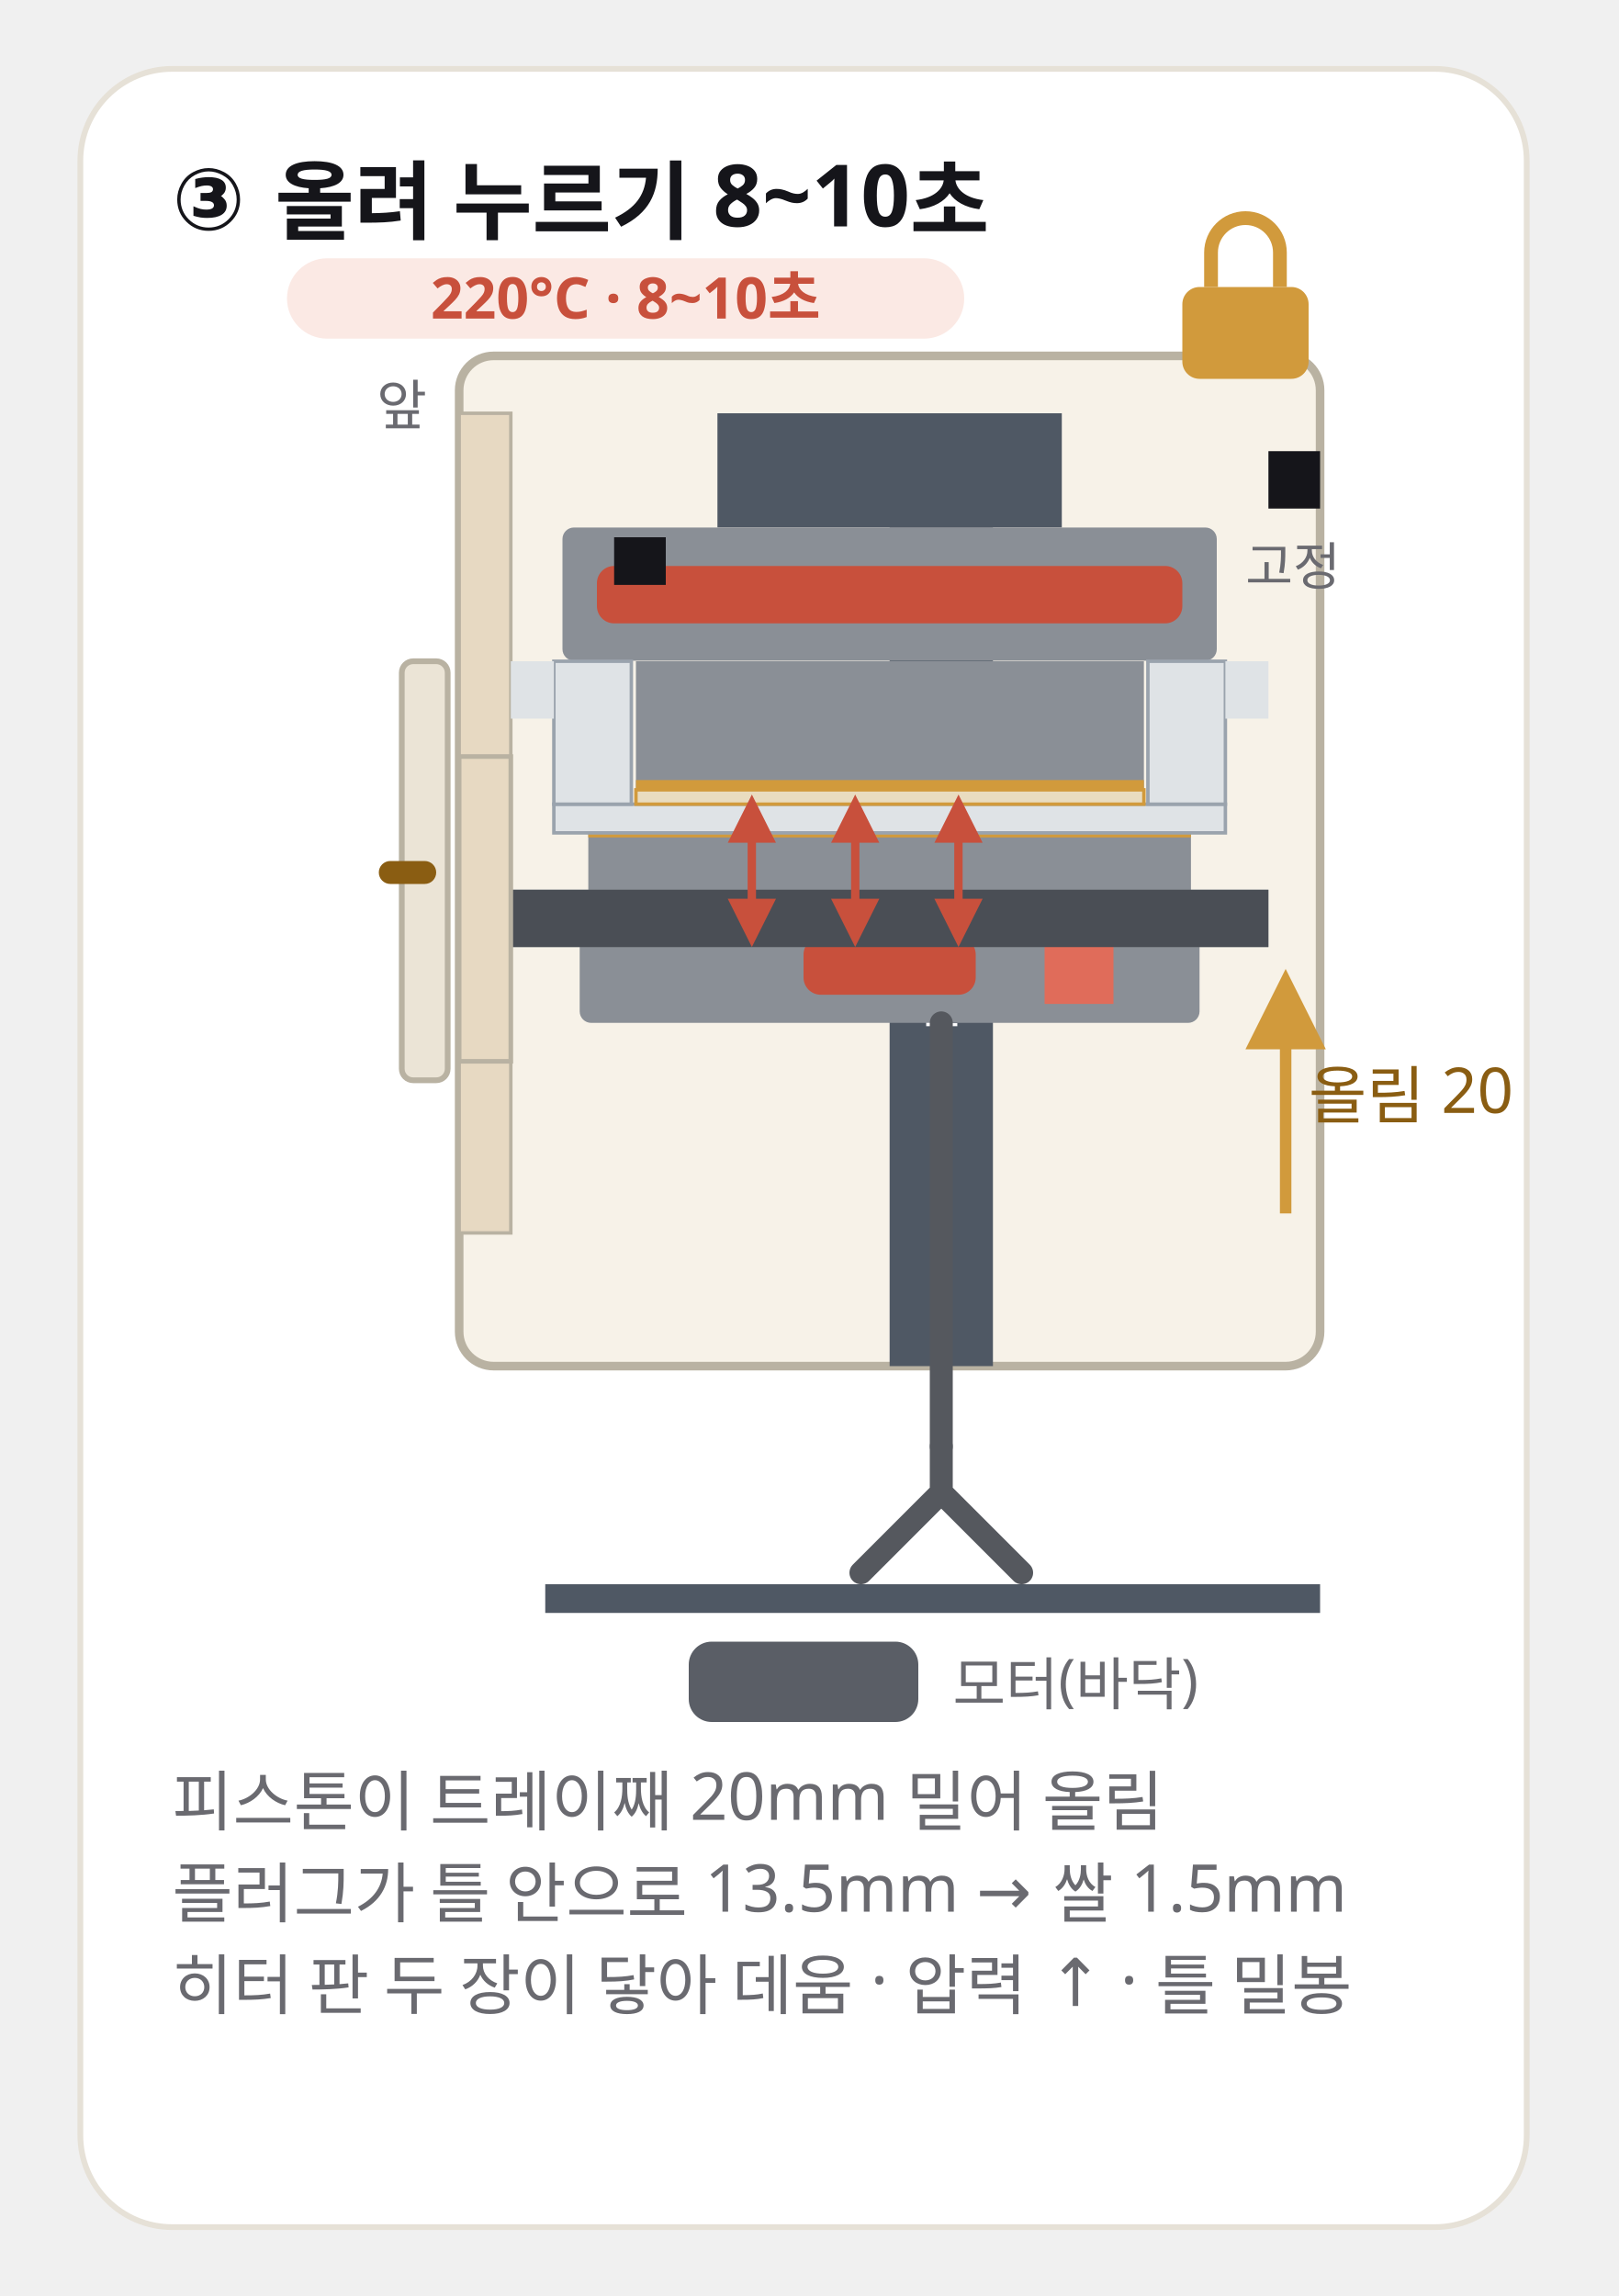
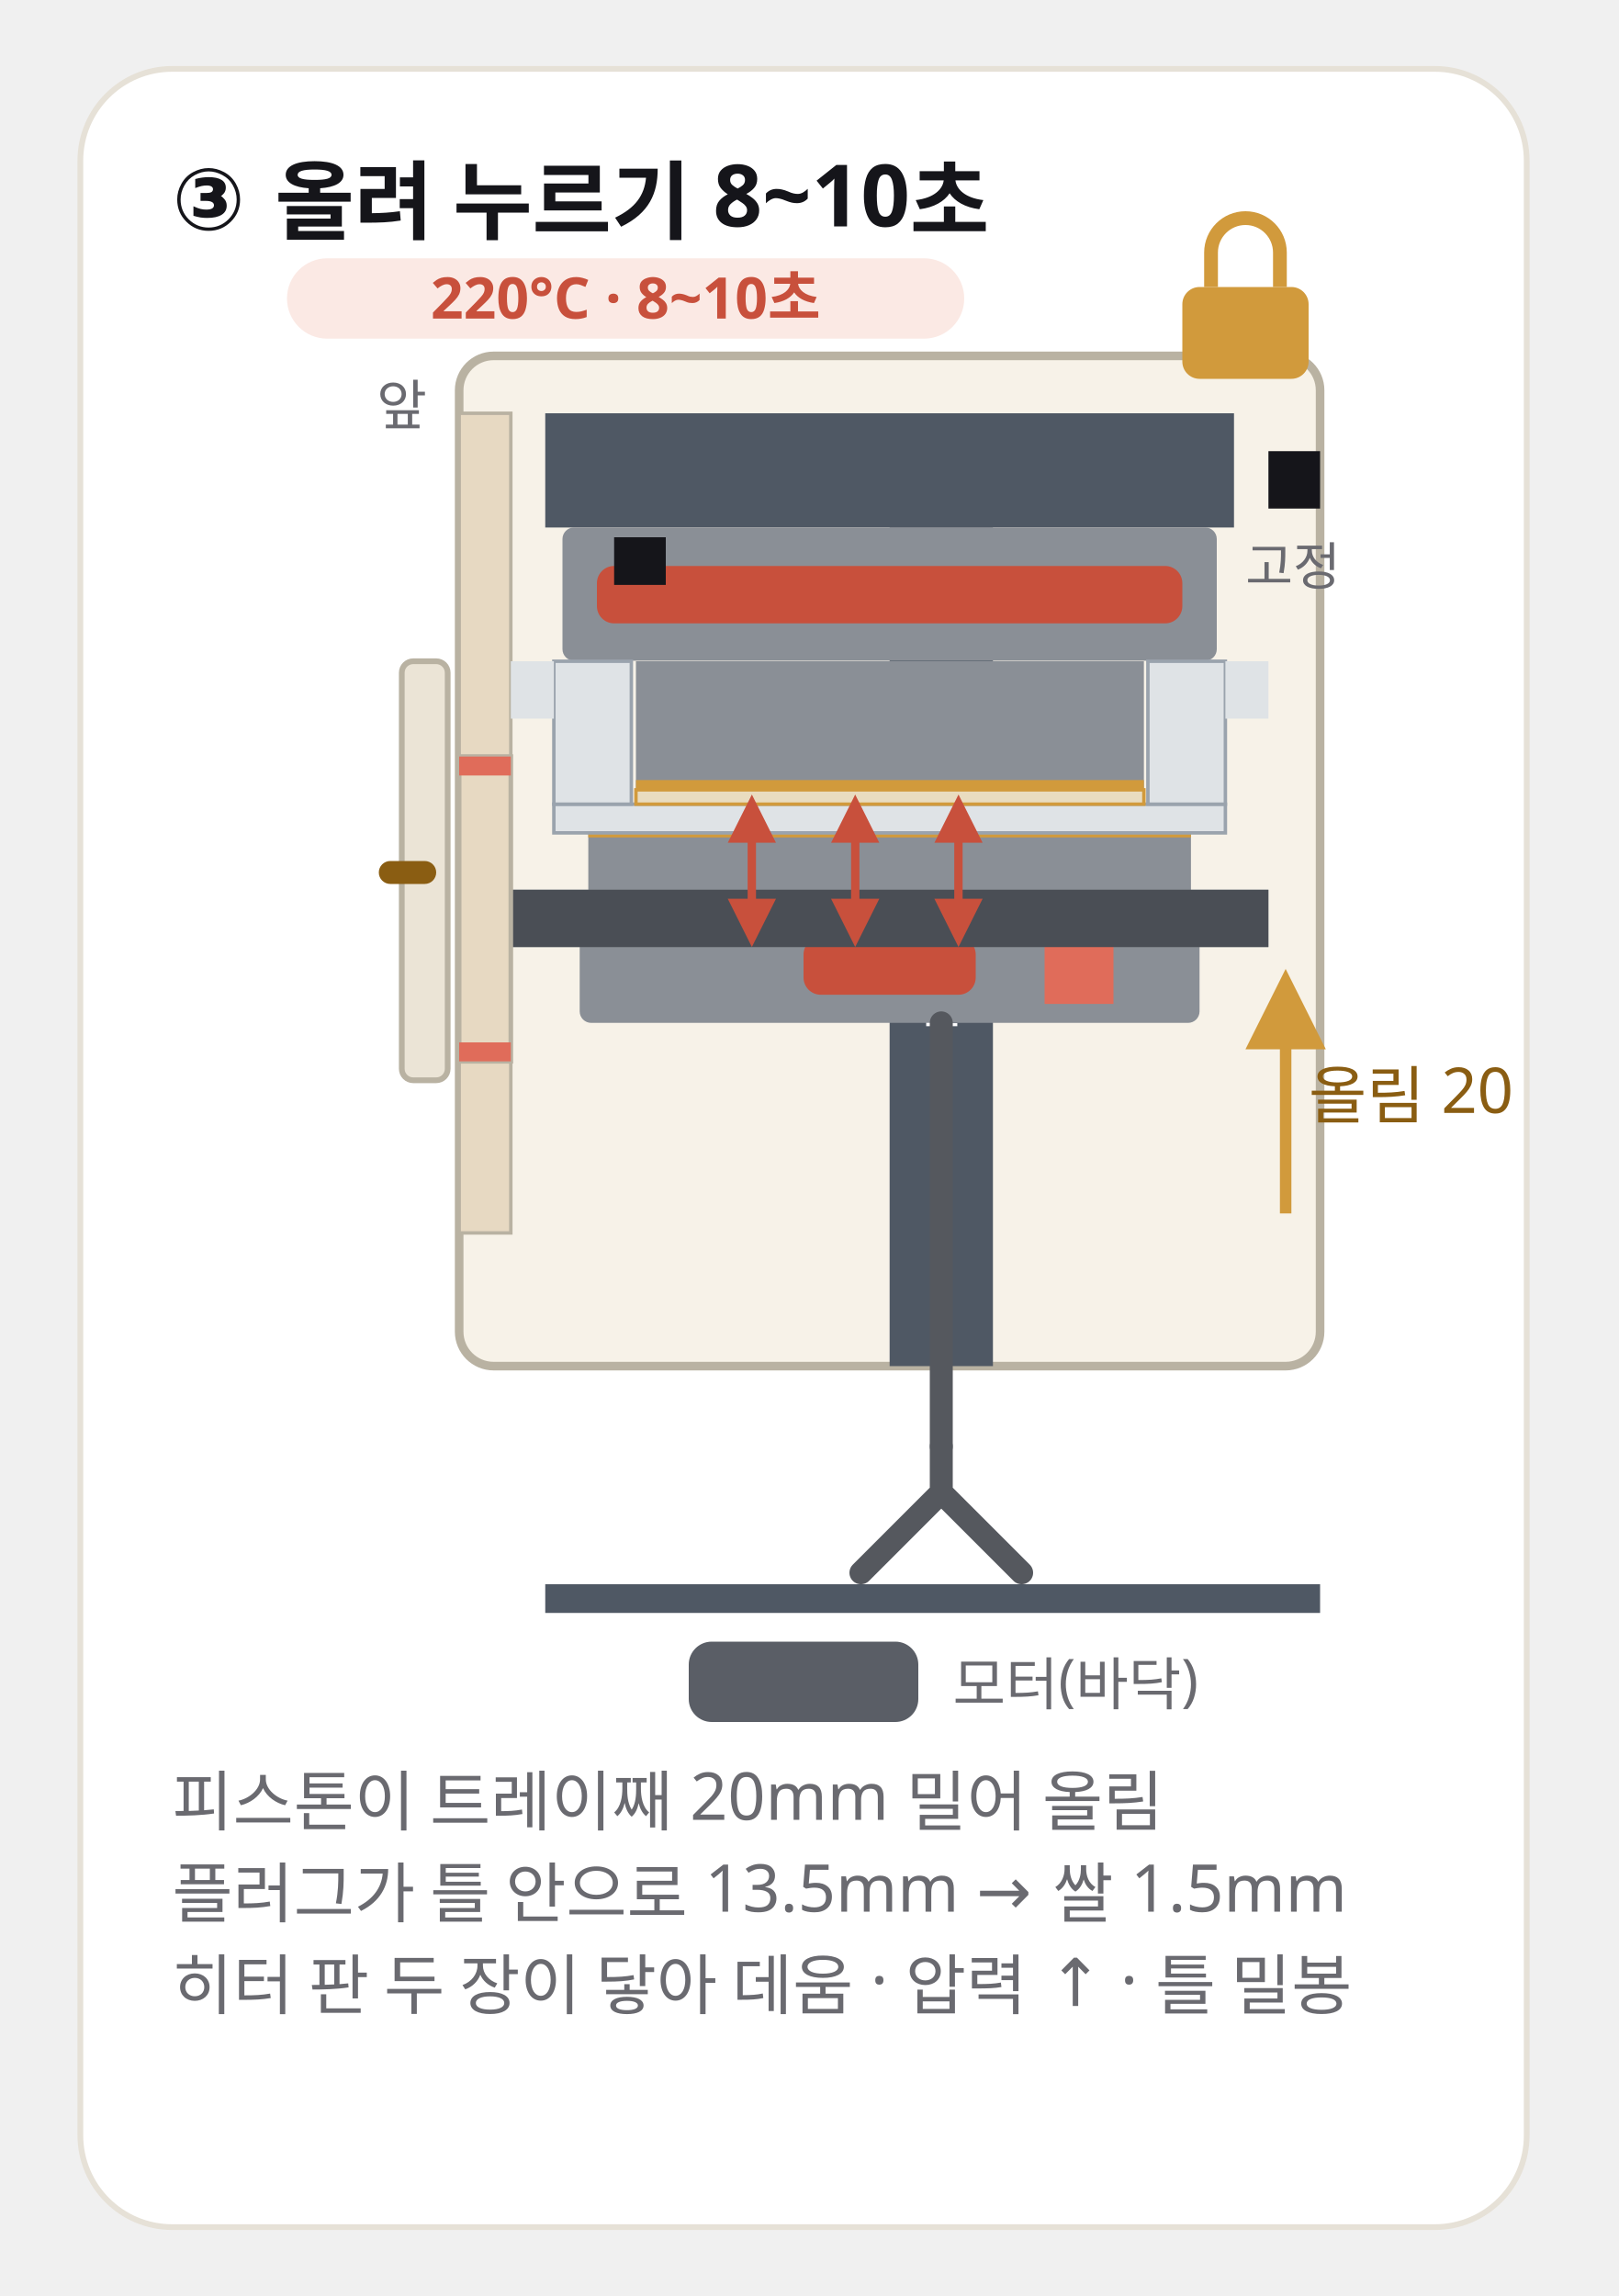
<svg xmlns="http://www.w3.org/2000/svg" viewBox="0 0 282 400" font-family="NanumSquare, Pretendard, sans-serif">
  <defs>
    <pattern id="hatch" width="7" height="7" patternUnits="userSpaceOnUse" patternTransform="rotate(45)">
      <line x1="0" y1="0" x2="0" y2="7" stroke="#8a5d12" stroke-width="1.1" opacity=".55" />
    </pattern>
    <linearGradient id="glassT" x1="0" y1="0" x2="1" y2="1">
      <stop offset="0" stop-color="#3a3a40" />
      <stop offset=".5" stop-color="#101014" />
      <stop offset="1" stop-color="#2c2c32" />
    </linearGradient>
    <marker id="arr" viewBox="0 0 10 10" refX="8" refY="5" markerWidth="7" markerHeight="7" orient="auto-start-reverse">
      <path d="M0,0 L10,5 L0,10 z" fill="#d19a3c" />
    </marker>
    <marker id="arrg" viewBox="0 0 10 10" refX="8" refY="5" markerWidth="6" markerHeight="6" orient="auto-start-reverse">
      <path d="M0,0 L10,5 L0,10 z" fill="#6a6a70" />
    </marker>
    <marker id="arrh" viewBox="0 0 10 10" refX="8" refY="5" markerWidth="6" markerHeight="6" orient="auto-start-reverse">
      <path d="M0,0 L10,5 L0,10 z" fill="#c8503c" />
    </marker>
  </defs>
  <g transform="translate(14,0)">
    <rect x="0" y="12" width="252" height="376" rx="16" fill="#fff" stroke="#e6e1d7" />
    <text x="16" y="40" font-size="15" font-weight="800" fill="#15151a">③ 올려 누르기 8~10초</text>
    <rect x="36" y="45" width="118" height="14" rx="7" fill="#fbe9e4" />
    <text x="95" y="55.5" font-size="10" font-weight="800" fill="#c8503c" text-anchor="middle">220°C · 8~10초</text>
    <g transform="translate(0,0)">
      <rect x="66" y="62" width="150" height="176" rx="6" fill="#f7f2e8" stroke="#b9b2a2" stroke-width="1.5" />
      <rect x="192" y="50" width="22" height="16" rx="3" fill="#d19a3c" />
      <path d="M197 50 v-6 a6 6 0 0 1 12 0 v6" fill="none" stroke="#d19a3c" stroke-width="2.4" />
      <text x="56" y="74" font-size="9.5" fill="#6a6a70" text-anchor="middle">앞</text>
      <rect x="66.0" y="72.0" width="9.0" height="59.8" fill="#e7d9c2" stroke="#b9b2a2" stroke-width=".6" />
      <rect x="66.0" y="184.9" width="9.0" height="29.9" fill="#e7d9c2" stroke="#b9b2a2" stroke-width=".6" />
      <rect x="207.0" y="78.6" width="9.0" height="10.0" fill="#15151a" />
      <rect x="141.0" y="91.9" width="18.0" height="146.1" fill="#4f5864" />
-       <rect x="111.0" y="72.0" width="60.0" height="19.9" fill="#4f5864" />
+       <rect x="81.0" y="72.0" width="120.0" height="19.9" fill="#4f5864" />
      <text x="150.0" y="178.2" font-size="8.5" fill="#fff" text-anchor="middle">틀</text>
      <rect x="84.0" y="91.9" width="114.0" height="23.2" fill="#8a8f96" rx="2" />
      <rect x="90.0" y="98.6" width="102.0" height="10.0" fill="#c8503c" rx="3" />
      <rect x="96.8" y="115.2" width="88.5" height="22.4" fill="#8a8f96" />
      <rect x="96.8" y="135.9" width="88.5" height="1.7" fill="#d19a3c" />
      <rect x="93.0" y="93.6" width="9.0" height="8.3" fill="#15151a" />
      <text x="203.0" y="101.9" font-size="9" fill="#6a6a70">고정</text>
      <rect x="75.0" y="155.0" width="132.0" height="10.0" fill="#b9bec4" />
      <rect x="87.0" y="158.3" width="108.0" height="19.9" fill="#8a8f96" rx="2" />
      <rect x="126.0" y="163.3" width="30.0" height="10.0" fill="#c8503c" rx="3" />
      <rect x="88.5" y="145.0" width="105.0" height="13.3" fill="#8a8f96" />
      <rect x="88.5" y="144.2" width="105.0" height="1.7" fill="#d19a3c" />
      <rect x="168.0" y="161.6" width="12.0" height="13.3" fill="#e06c5a" />
      <rect x="75.0" y="155.0" width="132.0" height="10.0" fill="#4a4e55" />
      <rect x="66.0" y="131.8" width="9.0" height="53.1" fill="#e7d9c2" stroke="#b9b2a2" stroke-width=".8" />
+       <rect x="66.0" y="131.8" width="9.0" height="3.3" fill="#e06c5a" />
+       <rect x="66.0" y="181.6" width="9.0" height="3.3" fill="#e06c5a" />
      <rect x="56.0" y="115.2" width="8" height="73.0" rx="2" fill="#ebe4d6" stroke="#b9b2a2" />
      <rect x="52.0" y="150.0" width="10" height="4" rx="2" fill="#8a5d12" />
      <rect x="82.5" y="140.1" width="117.0" height="5.0" fill="#dfe3e6" stroke="#9aa3ad" stroke-width=".6" />
      <rect x="186.0" y="115.2" width="13.5" height="24.9" fill="#dfe3e6" stroke="#9aa3ad" stroke-width=".6" />
      <rect x="82.5" y="115.2" width="13.5" height="24.9" fill="#dfe3e6" stroke="#9aa3ad" stroke-width=".6" />
      <rect x="199.5" y="115.2" width="7.5" height="10.0" fill="#dfe3e6" />
      <rect x="75.0" y="115.2" width="7.5" height="10.0" fill="#dfe3e6" />
      <rect x="96.8" y="137.6" width="88.5" height="2.5" fill="#e9dcc0" stroke="#d19a3c" stroke-width=".6" />
      <line x1="117.0" y1="145.0" x2="117.0" y2="163.3" stroke="#c8503c" stroke-width="1.4" marker-end="url(#arrh)" />
      <line x1="117.0" y1="158.3" x2="117.0" y2="140.1" stroke="#c8503c" stroke-width="1.4" marker-end="url(#arrh)" />
      <line x1="135.0" y1="145.0" x2="135.0" y2="163.3" stroke="#c8503c" stroke-width="1.4" marker-end="url(#arrh)" />
      <line x1="135.0" y1="158.3" x2="135.0" y2="140.1" stroke="#c8503c" stroke-width="1.4" marker-end="url(#arrh)" />
      <line x1="153.0" y1="145.0" x2="153.0" y2="163.3" stroke="#c8503c" stroke-width="1.4" marker-end="url(#arrh)" />
      <line x1="153.0" y1="158.3" x2="153.0" y2="140.1" stroke="#c8503c" stroke-width="1.4" marker-end="url(#arrh)" />
      <line x1="150.0" y1="178.2" x2="150.0" y2="252" stroke="#55585e" stroke-width="4" stroke-linecap="round" />
      <path d="M150.0 252 v8 M150.0 260 l-14 14 M150.0 260 l14 14" fill="none" stroke="#55585e" stroke-width="4" stroke-linecap="round" />
      <rect x="81.0" y="276" width="135.0" height="5" fill="#4f5864" />
      <rect x="106" y="286" width="40" height="14" rx="4" fill="#5a5e66" />
      <text x="152" y="297" font-size="10" fill="#6a6a70">모터(바닥)</text>
    </g>
    <line x1="210.0" y1="211.4" x2="210.0" y2="171.6" stroke="#d19a3c" stroke-width="2" marker-end="url(#arr)" />
    <text x="214.0" y="194.8" font-size="11" fill="#8a5d12">올림 20</text>
    <text x="16" y="318" font-size="11.5" fill="#6a6a70">피스톤이 트레이째 20mm 밀어 올림</text>
    <text x="16" y="334" font-size="11.5" fill="#6a6a70">플러그가 틀 안으로 13.5mm → 쌀 1.5mm</text>
    <text x="16" y="350" font-size="11.5" fill="#6a6a70">히터 판 두 장이 닿아 데움 · 압력 ↑ · 틀 밀봉</text>
  </g>
</svg>
